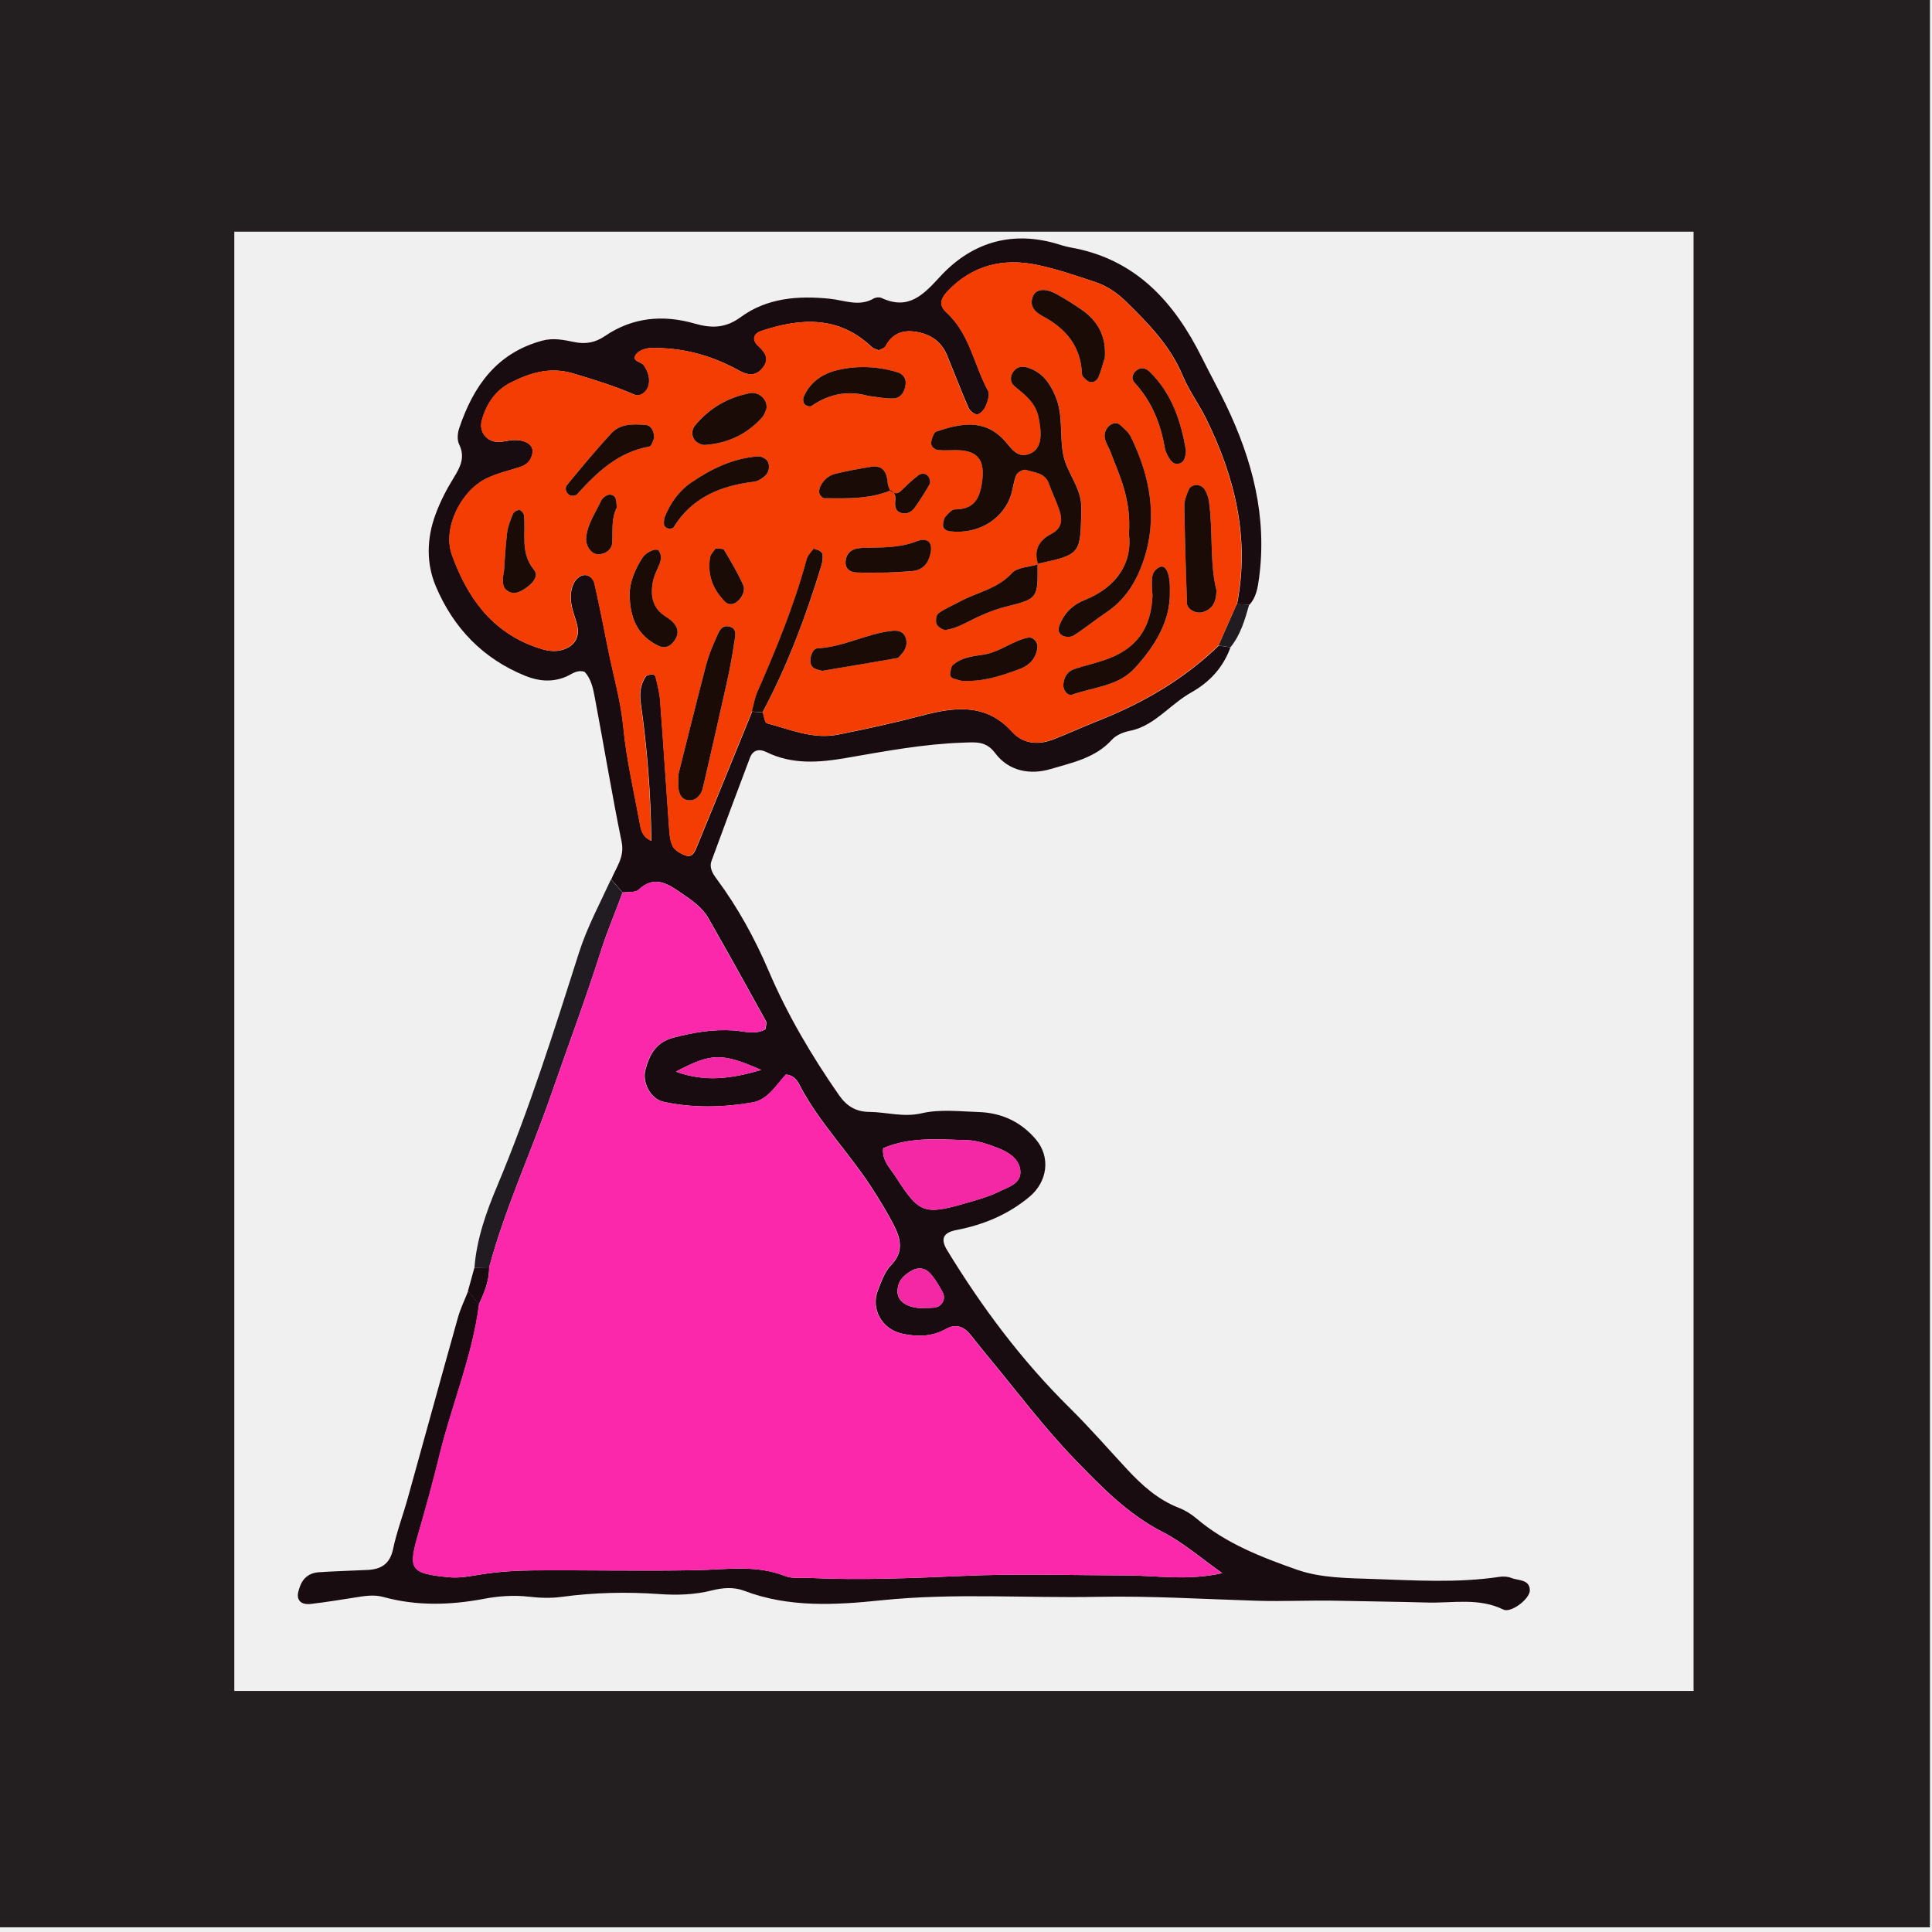
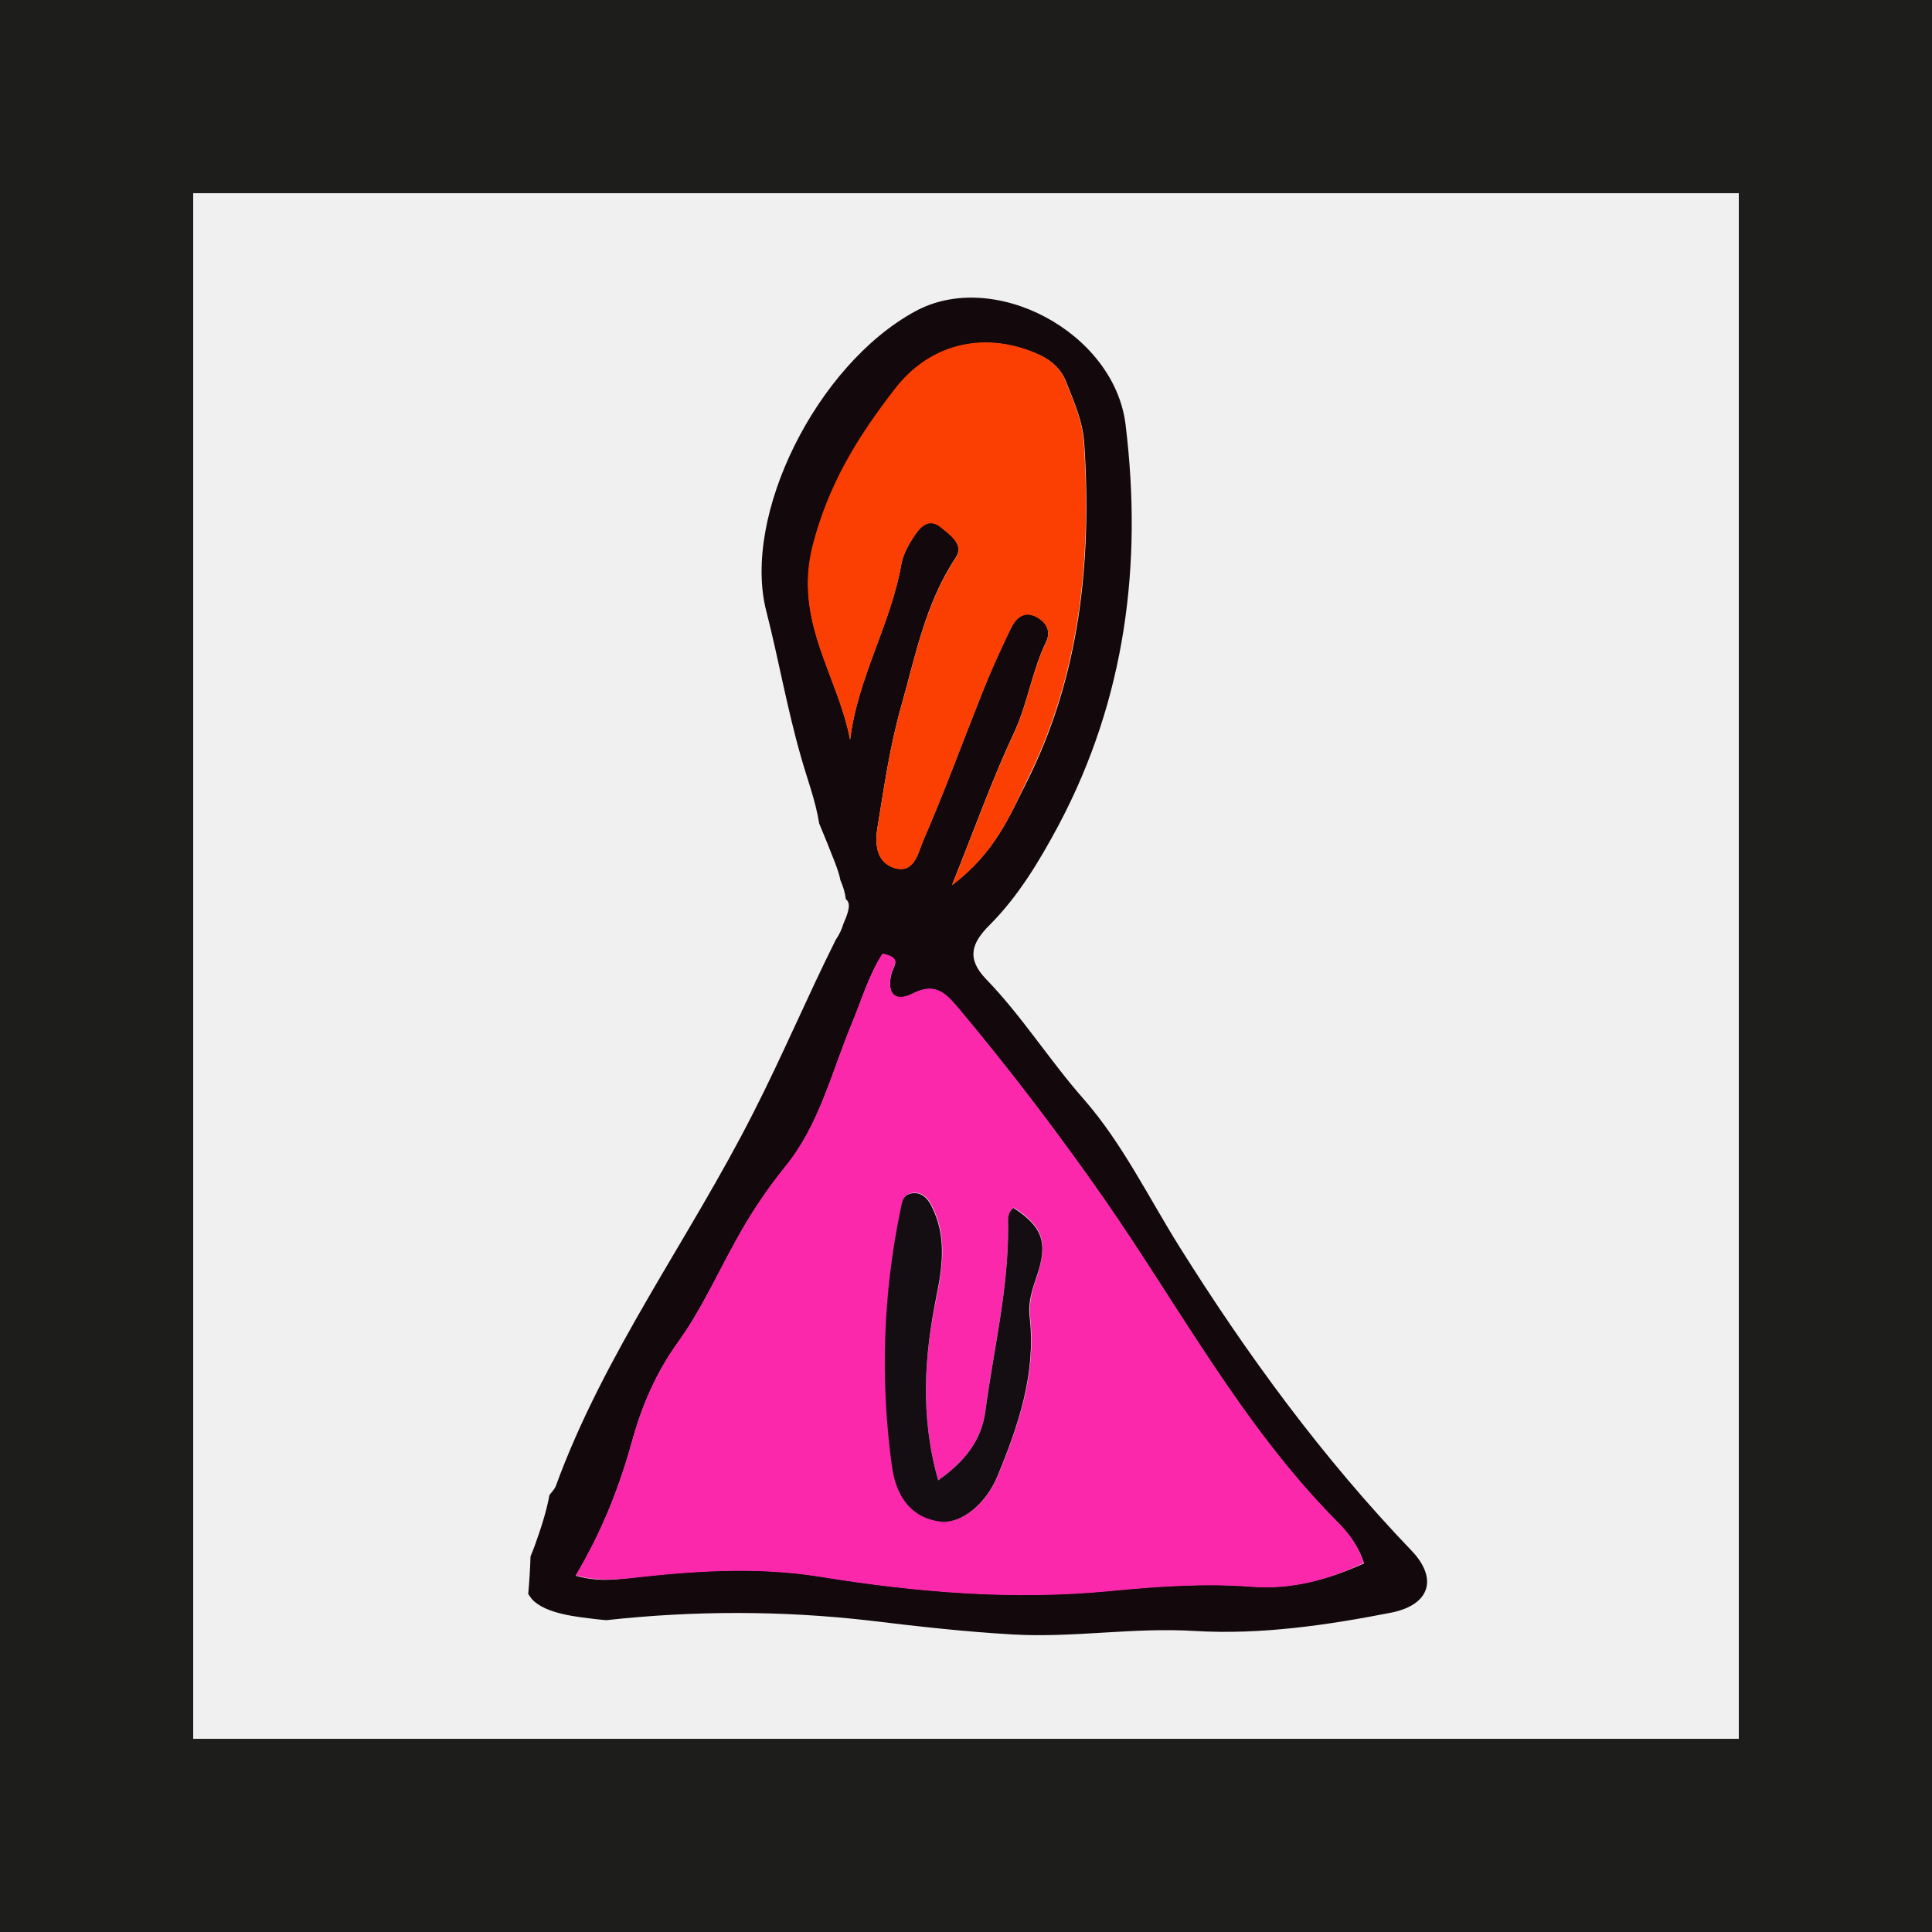
- <svg xmlns="http://www.w3.org/2000/svg" id="Layer_1" viewBox="0 0 572.16 572.16">
-   <defs>
-     <style>.cls-1{fill:#190c10;}.cls-1,.cls-2,.cls-3,.cls-4,.cls-5,.cls-6{stroke-width:0px;}.cls-2{fill:#f427a5;}.cls-7{fill:none;stroke:#231f20;stroke-miterlimit:10;stroke-width:70px;}.cls-3{fill:#f43d03;}.cls-4{fill:#201c22;}.cls-5{fill:#fb28ab;}.cls-6{fill:#1b0b06;}</style>
-   </defs>
-   <rect class="cls-7" x="34.39" y="33.61" width="502.16" height="502.16" />
-   <path class="cls-1" d="M364.42,191.67c-2.15,5.94-6.07,10.26-11.58,13.37-2.79,1.57-5.28,3.69-7.79,5.71-3.17,2.54-6.33,4.89-10.5,5.7-1.88.37-4.04,1.26-5.28,2.64-4.9,5.42-11.81,6.78-18.17,8.67-5.88,1.75-12.31.73-16.38-4.72-2.71-3.62-5.68-3.24-9.49-3.11-11.71.39-23.14,2.55-34.61,4.53-8.02,1.39-16.01,2.04-23.68-1.75-2.11-1.04-3.97-.62-4.85,1.71-3.84,10.14-7.62,20.29-11.35,30.47-.76,2.08.26,3.73,1.55,5.47,6.23,8.43,11.23,17.52,15.37,27.21,5.54,12.98,12.72,25.12,20.79,36.73,2.28,3.28,5,4.95,8.99,4.99,5.15.05,10.07,1.67,15.53.4,5.37-1.25,11.23-.54,16.87-.36,6.73.22,12.47,2.85,16.9,8.06,4.45,5.23,3.54,12.52-1.87,17.04-6.34,5.29-13.6,8.29-21.66,9.85-3.95.76-4.73,2.68-2.72,5.97,10.31,16.91,22.09,32.67,36.23,46.63,5.92,5.84,11.39,12.13,17.05,18.23,4.42,4.76,9.17,9.04,15.38,11.45,1.85.72,3.64,1.83,5.16,3.12,8.73,7.44,19.34,11.51,29.82,15.2,6.96,2.45,14.93,2.48,22.47,2.73,12.46.42,24.96,1.24,37.4-.62,1.15-.17,2.48-.13,3.53.3,2.06.85,5.4.36,5.53,3.58.11,2.62-5.59,6.91-7.84,5.8-7.33-3.59-15.02-1.86-22.55-2.08-8.84-.25-17.7-.33-26.54-.53-7.97-.18-15.99.25-24,0-15.68-.48-31.37-1.47-47.03-1.16-21.34.41-42.66-1.19-64.04,1.02-13.48,1.4-27.38,2.25-40.66-2.81-3.06-1.17-6.38-.92-9.55-.11-5.15,1.31-10.43,1.45-15.63,1.08-9.7-.69-19.32-.46-28.95.84-3.16.43-6.46.31-9.64-.06-4.48-.51-8.89-.2-13.24.62-10,1.89-19.95,2.19-29.84-.53-2.81-.77-5.54-.31-8.31.13-4.35.69-8.71,1.4-13.08,1.91-1.52.18-3.41.03-3.88-1.84-.26-1.03.2-2.34.6-3.44.91-2.51,2.87-3.91,5.47-4.09,4.82-.32,9.64-.45,14.47-.68,4.05-.19,6.66-1.77,7.59-6.2,1.07-5.1,2.95-10.02,4.35-15.06,4.97-17.83,9.85-35.68,14.86-53.49.76-2.7,2.01-5.25,3.04-7.87,1.08,1.33,2.15,2.66,3.23,3.99-1.96,15.26-7.98,29.46-11.62,44.28-1.92,7.81-4.02,15.58-6.27,23.3-3.2,10.97-2.56,12.05,8.85,13.2,3.24.33,6.36-.31,9.56-.82,5.14-.82,10.4-1.16,15.61-1.2,16.1-.11,32.2.25,48.29-.06,8.82-.17,17.6-1.68,26.22,1.73,2.14.84,4.78.44,7.2.56,15.31.74,30.57.04,45.87-.61,16.04-.69,32.12-.17,48.19-.12,8.99.03,18.05,1.62,28.2-.69-6.52-4.58-11.66-9.12-17.59-12.14-10.31-5.25-18.18-13.39-25.94-21.39-9.49-9.8-17.7-20.84-26.45-31.35-1.55-1.86-3.02-3.78-4.54-5.66-2-2.48-4.33-3.45-7.37-1.74-4.09,2.3-8.49,2.33-12.93,1.36-5.98-1.31-9.35-7.28-7.16-12.87,1.02-2.61,2.03-5.51,3.91-7.44,3.85-3.95,2.81-7.88.78-11.84-2.01-3.93-4.35-7.72-6.76-11.42-6.36-9.76-14.56-18.21-20.28-28.44-1.09-1.95-1.79-4.44-4.91-4.73-2.88,3.13-5.34,7.48-9.89,8.26-8.73,1.5-17.61,1.7-26.33-.18-3.87-.84-6.42-5.72-5.35-9.61,1.2-4.37,3.08-8.02,8.24-9.38,5.92-1.56,11.77-2.55,17.88-2.14,3.12.21,6.33,1.38,9.38-.34.09-.83.51-1.8.2-2.36-5.63-10.22-11.3-20.41-17.08-30.54-1.84-3.22-4.89-5.31-7.89-7.36-4.04-2.77-7.97-5.57-12.79-1.08-.97.91-3.1.58-4.69.82-1.14-1.29-2.28-2.58-3.42-3.87,1.46-3.57,4.01-6.57,3.09-11.11-2.9-14.19-5.25-28.48-7.94-42.71-.51-2.71-1.07-5.54-3-7.64-2.31-.78-3.87.74-5.67,1.48-3.95,1.62-7.9,1.3-11.78-.25-12.64-5.07-21.42-14.22-26.64-26.57-2.9-6.86-2.69-14.26-.09-21.3,1.38-3.75,3.24-7.39,5.35-10.79,1.99-3.22,3.52-6.11,1.63-9.99-.63-1.29-.46-3.29.03-4.74,4.17-12.41,11.06-22.27,24.58-25.93,3.31-.9,6.39-.23,9.51.41,3.33.68,6.17.2,9.09-1.79,8.18-5.58,17.23-6.37,26.57-3.68,4.92,1.41,9.09,1.41,13.6-1.9,7.79-5.72,16.98-6.41,26.38-5.46,4.3.43,8.64,2.46,12.99-.05.62-.36,1.7-.48,2.32-.19,7.9,3.68,12.24-.71,17.3-6.23,9.04-9.86,20.58-13.69,33.97-10,1.55.43,3.08,1,4.66,1.27,19.33,3.38,30.77,16.11,39.02,32.71,2.33,4.69,4.86,9.27,7.13,13.99,7.79,16.25,12.22,33.13,9.74,51.36-.39,2.87-.85,5.56-2.82,7.78-1.22-.07-2.45-.14-3.67-.21,3.8-19.45-.58-37.56-9.17-54.93-2.14-4.33-5.08-8.29-6.93-12.72-3.67-8.83-10.1-15.39-16.72-21.88-2.63-2.58-5.63-4.66-9.09-5.81-5.73-1.9-11.47-3.9-17.36-5.12-10.1-2.09-19.18.12-26.5,7.88-2.07,2.19-2.52,4.18-.3,6.2,6.95,6.3,8.17,15.57,12.38,23.27.59,1.08-.16,3.13-.74,4.54-.42,1.02-1.52,2.25-2.47,2.39-.78.12-2.22-1.02-2.62-1.93-2.25-5.15-4.23-10.41-6.39-15.6-1.69-4.05-4.81-6.22-9.17-6.92-4.09-.65-7.04.6-9.02,4.29-.32.59-1.32.8-2,1.19-.71-.33-1.57-.49-2.1-1-9.77-9.29-21.02-8.61-32.65-4.75-2.24.74-3.01,2.58-.89,4.52,1.92,1.76,3.33,3.58,1.46,6.18-1.8,2.48-4.06,2.77-7.22,1.03-8.21-4.54-16.99-6.94-26.39-6.63-1.43.05-3.41.81-4.12,1.9-1.36,2.09,1.55,2.05,2.33,3.18,1.2,1.74,1.82,3.49,1.5,5.62-.3,2.01-2.48,3.85-4.18,3.11-5.91-2.57-12.02-4.45-18.2-6.3-6.89-2.06-12.74-.2-18.54,2.71-4.52,2.27-7.21,6.33-8.54,11.19-.93,3.4,1.5,6.46,5.01,6.37,1.59-.04,3.18-.57,4.77-.56,3.36,0,5.5,1.53,5.25,3.63-.26,2.17-1.47,3.64-3.61,4.33-3.43,1.12-7.04,1.91-10.24,3.52-7.52,3.79-12.82,14.72-10.05,22.47,4.46,12.51,11.77,22.92,25.18,27.49,2.31.79,4.56,1.4,7.06.82,3.6-.84,5.63-3.45,4.94-6.98-.38-1.97-1.21-3.84-1.64-5.81-.52-2.4-.54-4.87.57-7.1.48-.96,1.53-2,2.53-2.27,1.79-.5,3.23.87,3.57,2.36,1.54,6.66,2.81,13.38,4.17,20.08,1.52,7.48,3.67,14.91,4.39,22.47.92,9.66,3.15,19.02,4.88,28.5.34,1.87.69,4,3.4,5.19-.15-13.81-1.21-27.25-3.1-40.61-.43-3.01-.16-5.58,1.43-8.02.31-.48,1.31-.59,2.02-.68.28-.04.85.4.92.7.51,2.32,1.17,4.64,1.35,7,.94,12.44,1.72,24.9,2.63,37.35.14,1.99.24,4.14,1.09,5.86.62,1.24,2.33,2.19,3.76,2.72,2.03.75,2.78-1.09,3.36-2.51,5.5-13.34,10.94-26.71,16.39-40.07l3.18.22c.39,1.12.57,3.07,1.22,3.23,6.92,1.81,13.61,4.84,21.15,3.33,8.29-1.66,16.53-3.44,24.72-5.61,9.35-2.47,18.9-3.87,26.65,4.73,3.28,3.64,7.77,4.09,12.3,2.31,4.49-1.76,8.88-3.76,13.36-5.54,13.23-5.24,25.32-12.27,35.61-22.22,1.19.17,2.38.33,3.58.5ZM261.56,340.04c-.46,3.59,2.08,5.94,3.76,8.56,6.84,10.68,8.4,11.26,20.45,7.79,3.46-1,7.01-1.96,10.21-3.55,2.67-1.33,6.67-2.33,6.17-6.34-.42-3.4-3.53-5.32-6.54-6.49-2.95-1.15-6.13-2.27-9.23-2.35-8.33-.22-16.79-1.07-24.83,2.38ZM225.44,316.86c-11.74-5.14-14.75-5.06-25.28.51,8.65,3.16,16.43,2.09,25.28-.51ZM275.07,387.35c.97-.15,3.13.31,4.2-1.93.82-1.71-.32-3.05-1.05-4.38-.76-1.38-1.67-2.7-2.71-3.88-1.48-1.68-3.53-1.94-5.38-.94-2.5,1.35-4.47,3.29-4.32,6.51.11,2.43,2.37,4.2,5.97,4.6.78.09,1.58.01,3.28.01Z" />
-   <path class="cls-4" d="M180.94,260.42c1.14,1.29,2.28,2.58,3.42,3.87-2,5.66-4.44,11.13-6.26,16.9-4.6,14.51-9.96,28.78-14.95,43.16-5.92,17.06-13.58,33.49-18.29,50.98-1.45.02-2.9.05-4.35.07.65-8.49,3.5-16.48,6.73-24.16,9.47-22.55,16.81-45.82,24.21-69.06,2.44-7.65,6.2-14.58,9.5-21.77Z" />
-   <path class="cls-4" d="M364.42,191.67c-1.19-.17-2.38-.33-3.58-.5,1.81-4.1,3.62-8.2,5.43-12.31,1.22.07,2.45.14,3.67.21-1.27,4.45-2.52,8.91-5.53,12.6Z" />
-   <path class="cls-1" d="M140.5,375.41c1.45-.02,2.9-.05,4.35-.07.08,3.96-1.43,7.48-3.03,10.97-1.08-1.33-2.15-2.66-3.23-3.99.64-2.31,1.27-4.61,1.91-6.92Z" />
-   <path class="cls-5" d="M141.82,386.32c1.59-3.5,3.1-7.02,3.03-10.97,4.71-17.49,12.37-33.93,18.29-50.98,4.99-14.39,10.36-28.65,14.95-43.16,1.83-5.76,4.26-11.24,6.26-16.9,1.59-.24,3.72.08,4.69-.82,4.82-4.49,8.75-1.69,12.79,1.08,3,2.06,6.05,4.14,7.89,7.36,5.78,10.13,11.45,20.33,17.08,30.54.31.57-.11,1.54-.2,2.36-3.05,1.72-6.26.55-9.38.34-6.11-.4-11.96.58-17.88,2.14-5.17,1.36-7.05,5.01-8.24,9.38-1.07,3.89,1.48,8.77,5.35,9.61,8.72,1.89,17.61,1.68,26.33.18,4.54-.78,7-5.13,9.89-8.26,3.12.29,3.82,2.78,4.91,4.73,5.72,10.23,13.92,18.68,20.28,28.44,2.41,3.71,4.75,7.49,6.76,11.42,2.03,3.96,3.07,7.89-.78,11.84-1.88,1.92-2.89,4.83-3.91,7.44-2.18,5.59,1.19,11.56,7.16,12.87,4.43.97,8.83.94,12.93-1.36,3.04-1.71,5.37-.74,7.37,1.74,1.52,1.88,2.99,3.8,4.54,5.66,8.75,10.51,16.96,21.55,26.45,31.35,7.75,8,15.63,16.13,25.94,21.39,5.93,3.02,11.07,7.57,17.59,12.14-10.16,2.32-19.21.72-28.2.69-16.07-.05-32.15-.57-48.19.12-15.3.65-30.57,1.35-45.87.61-2.41-.12-5.06.28-7.2-.56-8.62-3.41-17.4-1.9-26.22-1.73-16.09.31-32.19-.06-48.29.06-5.21.04-10.47.38-15.61,1.2-3.2.51-6.32,1.15-9.56.82-11.41-1.15-12.05-2.23-8.85-13.2,2.25-7.72,4.35-15.49,6.27-23.3,3.65-14.82,9.66-29.02,11.62-44.28Z" />
-   <path class="cls-3" d="M366.27,178.87c-1.81,4.1-3.62,8.21-5.43,12.31-10.29,9.94-22.38,16.98-35.61,22.22-4.48,1.77-8.87,3.78-13.36,5.54-4.53,1.78-9.02,1.33-12.3-2.31-7.75-8.6-17.3-7.2-26.65-4.73-8.19,2.17-16.43,3.94-24.72,5.61-7.54,1.51-14.23-1.52-21.15-3.33-.64-.17-.82-2.11-1.22-3.23,7.39-13.8,12.84-28.38,17.4-43.32.34-1.1.51-2.34.37-3.46-.07-.54-1.04-1.3-1.65-1.35-1.59-.15-.1-1.35-1.12-.1-.75.91-1.64,1.87-1.93,2.96-3.67,13.57-9,26.51-14.63,39.35-.79,1.79-1.08,3.8-1.6,5.71-5.46,13.36-10.9,26.73-16.39,40.07-.59,1.42-1.34,3.26-3.36,2.51-1.43-.53-3.14-1.48-3.76-2.72-.85-1.71-.95-3.87-1.09-5.86-.9-12.45-1.69-24.9-2.63-37.35-.18-2.36-.83-4.68-1.35-7-.07-.3-.64-.73-.92-.7-.71.09-1.71.2-2.02.68-1.59,2.44-1.85,5.01-1.43,8.02,1.89,13.36,2.95,26.8,3.1,40.61-2.71-1.2-3.06-3.32-3.4-5.19-1.73-9.48-3.96-18.84-4.88-28.5-.72-7.56-2.87-14.99-4.39-22.47-1.36-6.7-2.64-13.42-4.17-20.08-.34-1.49-1.78-2.86-3.57-2.36-1,.28-2.05,1.31-2.53,2.27-1.11,2.22-1.09,4.7-.57,7.1.43,1.96,1.26,3.84,1.64,5.81.68,3.53-1.35,6.14-4.94,6.98-2.5.58-4.75-.03-7.06-.82-13.41-4.57-20.71-14.98-25.18-27.49-2.76-7.75,2.54-18.68,10.05-22.47,3.19-1.61,6.8-2.4,10.24-3.52,2.13-.7,3.35-2.17,3.61-4.33.25-2.09-1.89-3.62-5.25-3.63-1.59,0-3.18.52-4.77.56-3.5.09-5.94-2.97-5.01-6.37,1.33-4.85,4.02-8.91,8.54-11.19,5.79-2.91,11.65-4.78,18.54-2.71,6.18,1.85,12.29,3.72,18.2,6.3,1.69.74,3.88-1.1,4.18-3.11.32-2.13-.3-3.89-1.5-5.62-.78-1.12-3.69-1.09-2.33-3.18.71-1.09,2.69-1.85,4.12-1.9,9.4-.31,18.18,2.09,26.39,6.63,3.16,1.74,5.42,1.46,7.22-1.03,1.87-2.59.45-4.42-1.46-6.18-2.12-1.94-1.35-3.78.89-4.52,11.63-3.86,22.88-4.54,32.65,4.75.53.51,1.39.67,2.1,1,.69-.39,1.69-.61,2-1.19,1.98-3.69,4.93-4.93,9.02-4.29,4.36.69,7.48,2.86,9.17,6.92,2.17,5.19,4.14,10.45,6.39,15.6.4.91,1.84,2.05,2.62,1.93.95-.15,2.05-1.38,2.47-2.39.59-1.41,1.33-3.46.74-4.54-4.21-7.7-5.44-16.97-12.38-23.27-2.22-2.01-1.77-4,.3-6.2,7.32-7.75,16.41-9.96,26.5-7.88,5.89,1.22,11.63,3.22,17.36,5.12,3.46,1.15,6.46,3.23,9.09,5.81,6.62,6.49,13.05,13.05,16.72,21.88,1.85,4.43,4.79,8.4,6.93,12.72,8.59,17.37,12.97,35.47,9.17,54.93ZM263.77,145.24c1.07.64,1.53,1.47,1.39,2.81-.17,1.53-.27,3.26,1.72,3.86,1.73.52,3.12-.34,4.06-1.64,1.6-2.23,3.05-4.56,4.4-6.95.28-.49.01-1.52-.35-2.09-.77-1.22-2.16-1.13-3.06-.44-1.87,1.42-3.53,3.11-5.26,4.71-1.08,1.01-2.04.54-3.02-.14-.26-.74-.7-1.47-.76-2.23-.24-3.17-1.3-5.47-5.04-4.86-3.5.57-7,1.2-10.44,2.04-1.96.48-3.52,1.81-4.44,3.65-.32.65-.5,1.56-.31,2.22.16.57.94,1.37,1.46,1.38,6.64.06,13.31.3,19.64-2.32ZM307.27,166.97c12.37-2.65,12.65-2.96,12.95-14.06.02-.8,0-1.6.02-2.4.16-5.93-4.24-10.4-5.31-15.66-1.17-5.75.05-11.94-2.42-17.7-1.67-3.89-3.95-6.96-8.11-8.27-1.65-.52-3.2-.29-4.27,1.17-1.08,1.48-.97,3.26.33,4.32,3.12,2.56,6.25,4.86,7.14,9.25,1.18,5.76.69,9.36-2.54,10.72-3.91,1.64-5.64-1.83-7.7-4.02-6.02-6.41-13.01-4.87-20.03-2.52-.76.25-1.26,1.86-1.51,2.93-.34,1.44.95,2.41,1.97,2.53,2.37.29,4.82-.11,7.19.15,5.22.58,6.65,3.62,5.89,9.25-.69,5.1-2.45,8.18-8.04,8.2-.94,0-1.99,1.23-2.76,2.09-.48.53-.64,1.42-.75,2.18-.22,1.6,1.08,2.12,2.19,2.24,7.75.83,14.76-3.03,17.56-9.78.91-2.18,1.02-4.69,1.91-6.88.33-.82,2.1-1.81,2.83-1.56,2.52.85,5.7.78,6.85,4.11.91,2.64,2.2,5.15,3.08,7.8.94,2.86.87,5.38-2.42,7.08-3.57,1.84-5.3,4.83-3.86,8.99-2.64.81-6.17.82-7.76,2.58-4.32,4.78-10.42,5.68-15.6,8.52-2.07,1.14-4.31,2.03-6.19,3.42-.65.48-.9,2.34-.51,3.18.4.86,1.91,1.83,2.78,1.7,1.91-.28,3.83-1.04,5.57-1.93,3.92-2,7.85-3.88,12.17-4.95,9.5-2.36,9.49-2.42,9.37-12.69ZM334.33,158.24c1.01,7.93-3.13,15.46-13.09,19.44-3.15,1.26-5.52,3.28-6.97,6.31-.69,1.43-1.47,3.18.33,4.23.86.5,2.53.52,3.34,0,3.38-2.18,6.51-4.75,9.85-6.99,5.65-3.79,8.89-9.26,10.94-15.5,4.17-12.63,1.81-24.67-3.8-36.29-.67-1.38-1.99-2.49-3.16-3.56-1.01-.92-2.27-.6-3.23.16-.58.46-1.06,1.23-1.27,1.95-.61,2.15.82,3.82,1.52,5.67,2.69,7.11,6.27,14.01,5.53,24.58ZM200.9,229.38c0,3.29-.06,3.7.01,4.09.32,1.6.74,3.14,2.7,3.47,1.81.3,3.06-.59,3.92-2.03.4-.67.6-1.49.78-2.27,2.33-10.14,4.67-20.28,6.92-30.44.86-3.9,1.61-7.83,2.18-11.78.25-1.77,1.16-4.34-1.54-4.9-2.51-.52-3.16,2.08-3.94,3.78-1.17,2.54-2.19,5.18-2.89,7.88-3.02,11.62-5.9,23.28-8.14,32.19ZM360.25,174.81c-2.04-7.95-.95-17.31-2.24-26.48-.16-1.16-.64-2.34-1.23-3.35-.35-.6-1.18-1.15-1.86-1.26-1.2-.19-2.46.2-2.94,1.44-.57,1.47-1.26,3.05-1.24,4.58.15,9.66.45,19.32.78,28.98.06,1.79,2.77,3.16,4.67,2.57,2.6-.81,4.01-2.53,4.06-6.47ZM346.45,175.21c.17-5.37-1.21-8.19-3.1-7.22-2.7,1.39-2.17,3.92-2.19,6.24,0,.8.17,1.6.14,2.4-.46,9.62-4.86,15.61-13.93,18.76-3.01,1.05-6.14,1.76-9.18,2.75-2.12.69-3.06,2.35-3.28,4.53-.18,1.7,1.25,3.55,2.68,3.04,6.31-2.26,13.56-2.47,18.47-7.82,6.08-6.64,10.59-14.08,10.39-22.67ZM327.19,105.91c.47-6.33-2.09-10.98-7.13-14.39-2.31-1.57-4.68-3.06-7.12-4.41-3.48-1.92-6.27-1.56-7.12.79-1.06,2.96.95,4.65,3,5.74,6.87,3.66,11.22,8.88,11.59,16.93.02.37.16.83.42,1.09.53.54,1.09,1.18,1.77,1.39,1.34.42,2.33-.47,2.78-1.55.76-1.8,1.22-3.73,1.81-5.6ZM186.47,176c.05,6.99,2.31,12.24,8.45,15.24,1.6.78,3.09.48,4.29-.87,1.47-1.65,2-3.51.65-5.41-.67-.94-1.69-1.7-2.69-2.32-4.04-2.52-4.63-6.3-3.8-10.5.31-1.55,1.04-3.02,1.68-4.49.66-1.52,1.11-3,.04-4.51-.71-.99-3.73.3-4.87,2.1-2.19,3.44-3.72,7.09-3.76,10.77ZM226.98,121.05c.41-2.75-2.31-5.12-4.9-4.62-6.48,1.25-11.96,4.41-16.2,9.51-1.09,1.31-1.21,3.12-.1,4.45.65.78,2.02,1.46,3.01,1.38,6.68-.49,12.41-3.16,16.91-8.17.75-.84,1.05-2.09,1.27-2.55ZM257.23,117.27c2.58.29,4.97.84,7.33.73,2.26-.11,3.33-1.92,3.62-4.09.26-1.91-.87-3.18-2.41-3.65-5.86-1.79-11.96-2.02-17.81-.63-4.27,1.02-8.15,3.51-9.99,8-.24.59-.1,1.65.3,2.12.39.45,1.62.79,2.01.51,5.27-3.68,10.96-4.67,16.94-2.98ZM243.55,198.66c7.24-1.22,14.71-2.48,22.17-3.77.34-.06.63-.48.91-.77,1.5-1.53,2.32-3.33,1.53-5.42-.66-1.74-2.27-2.06-3.95-1.88-7.56.8-14.37,4.8-22.08,5.18-1.35.07-2.22,2.12-2.13,3.88.11,2.12,1.74,2.36,3.55,2.78ZM198.36,156.57c.37-.1.94-.07,1.08-.3,5.45-9,14.01-12.45,23.92-13.62,1.09-.13,2.22-.87,3.09-1.61,1.32-1.13,1.61-2.89.96-4.32-.37-.81-1.9-1.61-2.85-1.55-7.35.48-13.78,3.62-19.74,7.66-3.69,2.5-6.26,6.09-7.93,10.25-.28.7-.28,1.54-.24,2.31.01.32.39.7.7.91.27.19.67.19,1.02.27ZM193.74,129.7c-.08-2.28-.96-3.75-2.68-3.87-3.56-.25-7.37-.39-10.02,2.49-4.55,4.96-8.88,10.13-13.14,15.34-.71.87-.31,2.4.87,3.01.55.28,1.77.13,2.15-.3,5.91-6.58,12.19-12.5,21.41-14.14.7-.12,1.1-1.93,1.41-2.53ZM351.22,133.46c-1.39-8.03-3.9-16.75-10.87-23.46-1.24-1.19-2.9-1.31-4.22.09-.9.96-1.02,2.27-.14,3.23,5.02,5.47,7.71,11.99,8.93,19.22.19,1.15.76,2.29,1.4,3.28.64.97,1.53,1.89,2.94,1.45,1.27-.4,1.77-1.38,1.95-3.81ZM262.91,169.56c.95-.05,4.14-.18,7.32-.44,2.14-.18,3.84-1.36,4.66-3.27.59-1.38,1.08-3.2.66-4.51-.55-1.72-2.44-1.7-4.02-1.06-4.17,1.68-8.56,1.82-12.96,1.93-1.59.04-3.21-.05-4.77.24-2.21.41-3.41,2.03-3.43,4.2-.01,1.86,1.38,2.8,3.11,2.89,2.38.12,4.78.03,9.4.03ZM284.65,201.6c6.34.42,12.06-1.51,17.65-3.62,2.63-1,4.59-3.11,4.94-6.28.17-1.58-1.31-3.2-2.82-2.87-4.7,1.03-8.48,4.39-13.39,5.07-3.08.43-6.4.83-8.89,3.1-.49.44-.53,1.42-.7,2.16-.22.96.2,1.58,1.15,1.85.75.21,1.51.43,2.07.58ZM149.26,169.16c-.75,3.76-.19,5.18,1.41,6.04,1.63.87,3.14.16,4.51-.68,2.16-1.32,4.63-3.78,3-5.74-4.23-5.07-2.37-10.77-3-16.21-.07-.59-.91-1.54-1.39-1.54-.65,0-1.64.62-1.89,1.22-.75,1.82-1.5,3.73-1.73,5.67-.52,4.4-.72,8.83-.9,11.24ZM182.66,150.3c-.17-1.67.11-3.63-1.99-3.81-.84-.08-2.22.89-2.61,1.73-1.66,3.54-4,6.81-4.45,10.86-.28,2.53,1.51,5.16,3.7,5.07,2.24-.1,3.92-1.52,4.01-3.58.15-3.53-.3-7.09,1.34-10.27ZM211.97,162.4c-.53.83-1.51,1.71-1.68,2.72-.84,5.09.86,9.5,4.43,13.07,1.22,1.22,2.9.84,4.17-.55,1.17-1.29,1.81-3.05,1.2-4.41-1.63-3.6-3.66-7.02-5.67-10.42-.24-.4-1.38-.25-2.44-.41Z" />
-   <path class="cls-2" d="M261.56,340.04c8.04-3.45,16.5-2.6,24.83-2.38,3.1.08,6.28,1.2,9.23,2.35,3.01,1.17,6.12,3.09,6.54,6.49.5,4-3.5,5.01-6.17,6.34-3.2,1.59-6.75,2.55-10.21,3.55-12.05,3.47-13.61,2.9-20.45-7.79-1.68-2.62-4.22-4.97-3.76-8.56Z" />
-   <path class="cls-6" d="M222.65,210.72c.52-1.91.82-3.92,1.6-5.71,5.63-12.84,10.96-25.78,14.63-39.35.29-1.08,1.18-2.05,1.93-2.96,1.02-1.24-.47-.05,1.12.1.62.06,1.58.82,1.65,1.35.15,1.12-.03,2.36-.37,3.46-4.56,14.94-10.01,29.52-17.4,43.32-1.06-.07-2.12-.14-3.18-.22Z" />
-   <path class="cls-2" d="M225.44,316.86c-8.84,2.6-16.63,3.67-25.28.51,10.53-5.58,13.53-5.65,25.28-.51Z" />
-   <path class="cls-2" d="M275.07,387.35c-1.71,0-2.5.07-3.28-.01-3.6-.4-5.86-2.17-5.97-4.6-.15-3.23,1.82-5.17,4.32-6.51,1.85-1,3.9-.74,5.38.94,1.04,1.18,1.95,2.5,2.71,3.88.73,1.33,1.86,2.67,1.05,4.38-1.07,2.24-3.24,1.78-4.2,1.93Z" />
-   <path class="cls-6" d="M307.44,167.13c-1.44-4.17.29-7.15,3.86-8.99,3.29-1.7,3.37-4.22,2.42-7.08-.88-2.65-2.16-5.16-3.08-7.8-1.15-3.33-4.32-3.26-6.85-4.11-.73-.24-2.49.75-2.83,1.56-.9,2.19-1.01,4.7-1.91,6.88-2.8,6.76-9.82,10.61-17.56,9.78-1.11-.12-2.41-.63-2.19-2.24.11-.76.27-1.65.75-2.18.78-.86,1.83-2.09,2.76-2.09,5.6-.02,7.35-3.1,8.04-8.2.76-5.62-.67-8.67-5.89-9.25-2.37-.26-4.83.14-7.19-.15-1.02-.12-2.3-1.1-1.97-2.53.25-1.07.75-2.67,1.51-2.93,7.03-2.35,14.02-3.89,20.03,2.52,2.06,2.19,3.8,5.66,7.7,4.02,3.24-1.36,3.72-4.96,2.54-10.72-.9-4.39-4.03-6.69-7.14-9.25-1.3-1.06-1.4-2.85-.33-4.32,1.07-1.47,2.63-1.69,4.27-1.17,4.16,1.31,6.44,4.38,8.11,8.27,2.47,5.75,1.25,11.95,2.42,17.7,1.07,5.26,5.47,9.73,5.31,15.66-.02.8,0,1.6-.02,2.4-.3,11.1-.59,11.41-12.95,14.06l.17.16Z" />
-   <path class="cls-6" d="M334.33,158.24c.74-10.58-2.84-17.47-5.53-24.58-.7-1.85-2.14-3.51-1.52-5.67.21-.72.69-1.49,1.27-1.95.96-.76,2.22-1.08,3.23-.16,1.17,1.07,2.49,2.18,3.16,3.56,5.62,11.62,7.97,23.65,3.8,36.29-2.06,6.23-5.3,11.71-10.94,15.5-3.34,2.24-6.47,4.81-9.85,6.99-.81.52-2.49.5-3.34,0-1.8-1.05-1.02-2.8-.33-4.23,1.46-3.03,3.82-5.05,6.97-6.31,9.96-3.98,14.1-11.51,13.09-19.44Z" />
-   <path class="cls-6" d="M200.9,229.38c2.24-8.91,5.12-20.56,8.14-32.19.7-2.7,1.72-5.35,2.89-7.88.78-1.7,1.44-4.3,3.94-3.78,2.7.56,1.79,3.13,1.54,4.9-.57,3.95-1.32,7.88-2.18,11.78-2.25,10.16-4.59,20.29-6.92,30.44-.18.78-.38,1.6-.78,2.27-.87,1.44-2.12,2.33-3.92,2.03-1.96-.33-2.38-1.87-2.7-3.47-.08-.38-.01-.8-.01-4.09Z" />
-   <path class="cls-6" d="M360.25,174.81c-.05,3.94-1.46,5.66-4.06,6.47-1.9.59-4.6-.78-4.67-2.57-.34-9.66-.64-19.32-.78-28.98-.02-1.52.66-3.1,1.24-4.58.48-1.25,1.74-1.63,2.94-1.44.69.11,1.51.67,1.86,1.26.59,1.02,1.06,2.19,1.23,3.35,1.29,9.17.2,18.53,2.24,26.48Z" />
-   <path class="cls-6" d="M346.45,175.21c.2,8.59-4.31,16.03-10.39,22.67-4.91,5.36-12.16,5.57-18.47,7.82-1.43.51-2.86-1.34-2.68-3.04.23-2.18,1.17-3.84,3.28-4.53,3.03-.99,6.16-1.7,9.18-2.75,9.07-3.15,13.47-9.14,13.93-18.76.04-.8-.14-1.6-.14-2.4.02-2.32-.51-4.85,2.19-6.24,1.88-.97,3.27,1.85,3.1,7.22Z" />
-   <path class="cls-6" d="M327.19,105.91c-.59,1.87-1.06,3.8-1.81,5.6-.45,1.07-1.44,1.97-2.78,1.55-.67-.21-1.24-.86-1.77-1.39-.25-.26-.4-.71-.42-1.09-.37-8.05-4.72-13.27-11.59-16.93-2.05-1.09-4.07-2.78-3-5.74.85-2.35,3.64-2.72,7.12-.79,2.44,1.35,4.81,2.84,7.12,4.41,5.04,3.41,7.6,8.06,7.13,14.39Z" />
-   <path class="cls-6" d="M307.27,166.97c.12,10.27.13,10.33-9.37,12.69-4.31,1.07-8.25,2.95-12.17,4.95-1.75.89-3.66,1.65-5.57,1.93-.87.13-2.38-.84-2.78-1.7-.39-.84-.14-2.69.51-3.18,1.88-1.39,4.12-2.29,6.19-3.42,5.17-2.84,11.27-3.75,15.6-8.52,1.59-1.76,5.12-1.77,7.76-2.58,0,0-.17-.16-.17-.16Z" />
-   <path class="cls-6" d="M186.47,176c.04-3.67,1.57-7.33,3.76-10.77,1.14-1.79,4.16-3.09,4.87-2.1,1.07,1.5.62,2.99-.04,4.51-.64,1.47-1.37,2.94-1.68,4.49-.83,4.21-.24,7.98,3.8,10.5,1,.62,2.02,1.38,2.69,2.32,1.35,1.9.82,3.77-.65,5.41-1.2,1.35-2.7,1.65-4.29.87-6.15-2.99-8.4-8.25-8.45-15.24Z" />
-   <path class="cls-6" d="M226.98,121.05c-.22.47-.52,1.71-1.27,2.55-4.5,5.02-10.23,7.68-16.91,8.17-.99.07-2.36-.6-3.01-1.38-1.1-1.33-.98-3.14.1-4.45,4.24-5.1,9.71-8.26,16.2-9.51,2.59-.5,5.31,1.86,4.9,4.62Z" />
-   <path class="cls-6" d="M257.23,117.27c-5.98-1.7-11.66-.7-16.94,2.98-.4.28-1.62-.06-2.01-.51-.4-.46-.55-1.52-.3-2.12,1.84-4.48,5.72-6.98,9.99-8,5.85-1.4,11.95-1.16,17.81.63,1.54.47,2.67,1.75,2.41,3.65-.29,2.17-1.36,3.99-3.62,4.09-2.36.11-4.75-.44-7.33-.73Z" />
-   <path class="cls-6" d="M243.55,198.66c-1.81-.42-3.44-.66-3.55-2.78-.09-1.76.79-3.82,2.13-3.88,7.71-.38,14.52-4.38,22.08-5.18,1.68-.18,3.29.14,3.95,1.88.79,2.09-.03,3.89-1.53,5.42-.28.29-.57.71-.91.77-7.46,1.3-14.93,2.55-22.17,3.77Z" />
-   <path class="cls-6" d="M198.36,156.57c-.34-.08-.75-.08-1.02-.27-.31-.22-.69-.59-.7-.91-.03-.77-.04-1.61.24-2.31,1.67-4.16,4.23-7.75,7.93-10.25,5.97-4.05,12.39-7.18,19.74-7.66.95-.06,2.48.74,2.85,1.55.65,1.43.36,3.2-.96,4.32-.87.74-2,1.48-3.09,1.61-9.91,1.18-18.47,4.63-23.92,13.62-.14.23-.71.21-1.08.3Z" />
-   <path class="cls-6" d="M193.74,129.7c-.31.6-.71,2.4-1.41,2.53-9.22,1.64-15.5,7.56-21.41,14.14-.39.43-1.6.58-2.15.3-1.18-.6-1.59-2.14-.87-3.01,4.27-5.21,8.59-10.39,13.14-15.34,2.65-2.88,6.46-2.74,10.02-2.49,1.72.12,2.6,1.6,2.68,3.87Z" />
-   <path class="cls-6" d="M351.22,133.46c-.18,2.43-.68,3.41-1.95,3.81-1.42.44-2.31-.48-2.94-1.45-.64-.98-1.21-2.13-1.4-3.28-1.23-7.24-3.91-13.75-8.93-19.22-.88-.96-.76-2.27.14-3.23,1.31-1.4,2.98-1.28,4.22-.09,6.97,6.71,9.48,15.42,10.87,23.46Z" />
-   <path class="cls-6" d="M262.91,169.56c-4.63,0-7.02.09-9.4-.03-1.74-.09-3.13-1.03-3.11-2.89.02-2.17,1.22-3.79,3.43-4.2,1.55-.29,3.17-.2,4.77-.24,4.4-.11,8.78-.25,12.96-1.93,1.58-.64,3.47-.65,4.02,1.06.42,1.32-.07,3.14-.66,4.51-.82,1.91-2.53,3.09-4.66,3.27-3.18.26-6.38.39-7.32.44Z" />
-   <path class="cls-6" d="M284.65,201.6c-.56-.16-1.32-.37-2.07-.58-.95-.27-1.37-.89-1.15-1.85.17-.75.21-1.72.7-2.16,2.49-2.27,5.82-2.67,8.89-3.1,4.91-.69,8.69-4.05,13.39-5.07,1.51-.33,3,1.29,2.82,2.87-.35,3.17-2.31,5.28-4.94,6.28-5.59,2.12-11.31,4.05-17.65,3.62Z" />
-   <path class="cls-6" d="M263.76,145.24c-6.33,2.61-13,2.37-19.63,2.31-.51,0-1.29-.8-1.46-1.38-.19-.66-.02-1.57.31-2.22.92-1.85,2.48-3.18,4.44-3.65,3.44-.84,6.94-1.47,10.44-2.04,3.74-.61,4.8,1.69,5.04,4.86.06.76.5,1.49.76,2.23l.11-.11Z" />
-   <path class="cls-6" d="M149.26,169.16c.18-2.41.39-6.84.9-11.24.23-1.94.98-3.84,1.73-5.67.25-.6,1.24-1.22,1.89-1.22.48,0,1.32.94,1.39,1.54.64,5.44-1.22,11.14,3,16.21,1.64,1.96-.84,4.42-3,5.74-1.37.84-2.88,1.55-4.51.68-1.6-.86-2.15-2.27-1.41-6.04Z" />
-   <path class="cls-6" d="M182.66,150.3c-1.64,3.18-1.18,6.74-1.34,10.27-.09,2.06-1.76,3.48-4.01,3.58-2.2.1-3.99-2.53-3.7-5.07.45-4.05,2.79-7.32,4.45-10.86.39-.84,1.77-1.81,2.61-1.73,2.1.19,1.82,2.14,1.99,3.81Z" />
-   <path class="cls-6" d="M211.97,162.4c1.05.16,2.2.01,2.44.41,2.02,3.4,4.05,6.82,5.67,10.42.62,1.36-.02,3.12-1.2,4.41-1.26,1.39-2.95,1.77-4.17.55-3.56-3.57-5.27-7.98-4.43-13.07.17-1.01,1.14-1.89,1.68-2.72Z" />
-   <path class="cls-6" d="M263.66,145.35c.97.69,1.94,1.15,3.02.14,1.72-1.61,3.39-3.3,5.26-4.71.9-.68,2.29-.77,3.06.44.36.57.62,1.6.35,2.09-1.35,2.39-2.8,4.72-4.4,6.95-.93,1.3-2.33,2.16-4.06,1.64-1.98-.59-1.88-2.32-1.72-3.86.15-1.34-.32-2.17-1.39-2.81,0,0-.11.11-.11.11Z" />
+ <svg xmlns="http://www.w3.org/2000/svg" version="1.1" id="Vrstva_1" x="0px" y="0px" viewBox="0 0 500 500" style="enable-background:new 0 0 500 500;" xml:space="preserve">
+   <style type="text/css">
+ 	.st0{fill:#1D1D1B;}
+ 	.st1{fill:none;}
+ 	.st2{fill:#FFFFFF;}
+ 	.st3{fill:#231F20;}
+ 	.st4{fill:#FE3600;}
+ 	.st5{fill:#FFAFFF;}
+ 	.st6{fill:#2B715F;}
+ 	.st7{fill:#13090C;}
+ 	.st8{fill:#FB28AB;}
+ 	.st9{fill:#FB3E02;}
+ 	.st10{fill:#140E12;}
+ </style>
+   <g>
+     <path class="st0" d="M450,50v400H50V50H450 M500,0H0v500h500V0L500,0z" />
+   </g>
+   <g>
+     <path class="st7" d="M365.3,401.3c-23-24-42.5-50.6-60.1-78.7c-8-12.8-14.8-26.8-24.7-38.1c-8.9-10.1-16-21.5-25.3-31.1   c-5.2-5.4-3.7-9.4,0.9-14c7.5-7.5,12.9-16.6,17.9-25.9c17.3-32.7,21.7-67.5,17.3-103.6c-2.9-23.9-34.1-40.5-54.5-29.3   c-25.5,13.9-44.8,52.8-38.5,77.5c3.2,12.5,5.4,25.3,9,37.8c1.6,5.7,3.8,11.4,4.7,17.2c1.4,3.3,2.7,6.6,4,9.9   c0.6,1.6,1.2,3.2,1.5,4.8c0.7,1.6,1.2,3.2,1.4,4.9c1.3,1,0.9,2.9-0.6,6.3c-0.4,1.4-1.1,2.9-2,4.2c-7.4,14.8-13.8,30-21.3,44.7   c-16.5,32.6-38.6,62.2-51.2,96.8c-0.3,0.7-0.9,1.3-1.6,2.2c-0.8,4.4-2.2,8.6-3.8,13.1c-0.4,1-0.7,1.9-1.1,2.8   c-0.1,3.2-0.3,6.5-0.6,9.7c0.3,0.5,0.6,0.9,1,1.4c3.6,3.9,12.2,4.6,17.1,5.2c0.7,0.1,1.4,0.1,2.1,0.2c22.7-2.5,45.5-2.5,68.1,0.1   c12.4,1.5,24.7,2.9,37.2,3.6c15.7,0.9,31.2-1.9,47.1-0.9c17,1,34.2-1.5,51-4.8C370.2,415.2,372.1,408.4,365.3,401.3L365.3,401.3z    M210.4,141.3c4.1-16,11.9-28.5,21.4-40.7c9.3-12,23.8-15,37.5-8.6c3.1,1.5,5.4,3.7,6.6,6.8c2,5.1,4.3,10.1,4.7,15.9   c2,30.5-1.1,60.4-15,87.9c-4.3,8.5-8.2,18.2-19.2,26.4c6.1-15.2,10.5-27.6,16.1-39.5c3.5-7.6,4.6-15.9,8.2-23.3   c1.5-3.1-0.1-5.5-2.9-6.8c-3.3-1.4-5.2,1-6.4,3.6c-2.6,5.4-5.1,10.9-7.3,16.5c-5.1,12.8-9.8,25.7-15.3,38.3   c-1.2,2.9-2.2,8.3-7.3,6.8c-4.8-1.5-5.1-6.3-4.4-10.5c1.7-10.4,3.2-21,6.1-31.2c3.7-13.1,6.3-26.8,14.1-38.5   c2.3-3.4-1.2-5.9-3.7-7.9c-3-2.6-5.3-0.4-6.8,1.9c-1.5,2.2-3,4.8-3.5,7.4c-2.7,15.6-11.3,29.4-13.3,45.6   C216.9,174.8,205.4,160.9,210.4,141.3L210.4,141.3z M324.2,410.6c-12.5-1-24.8-0.1-37.2,1.1c-25.1,2.4-50,0.3-74.7-3.7   c-16.7-2.7-33.2-1.5-49.8,0.4c-4.1,0.5-8.1,0.9-13.5-0.6c7.2-12.1,11.5-23.6,14.8-35.5c2.5-8.9,6.1-17.1,11.6-24.8   c5.9-8.1,10.1-17.5,15-26.3c3.7-6.8,7.9-13.1,12.8-19.2c8.8-10.7,12-24.4,17.2-36.9c2.6-6.3,4.5-12.8,8-18.2c5.2,1,2.8,3.1,2.3,5.1   c-1.3,5.2,0.9,7.6,5.7,5.1c5.5-2.7,8.1-0.3,11.5,3.7c13.4,16,25.9,32.4,37.9,49.6c19.5,28.1,35.7,58.6,60,83.2   c2.9,2.9,5.6,6.1,7.2,11C343.8,408.8,334.2,411.3,324.2,410.6L324.2,410.6z" />
+     <path class="st8" d="M149,407.7c7.2-12.1,11.5-23.6,14.8-35.5c2.5-8.9,6.1-17.1,11.6-24.8c5.9-8.1,10.1-17.5,15-26.3   c3.7-6.8,7.9-13.1,12.8-19.2c8.8-10.7,12-24.4,17.2-36.9c2.6-6.3,4.5-12.8,8-18.2c5.2,1,2.8,3.1,2.3,5.1c-1.3,5.2,0.9,7.6,5.7,5.1   c5.5-2.7,8.1-0.3,11.5,3.7c13.4,16,25.9,32.4,37.9,49.6c19.5,28.1,35.7,58.6,60,83.2c2.9,2.9,5.6,6.1,7.1,11   c-9.1,4.4-18.6,6.9-28.6,6.2c-12.5-1-24.8-0.1-37.2,1.1c-25.1,2.4-50,0.3-74.7-3.7c-16.7-2.7-33.2-1.5-49.8,0.4   C158.4,408.8,154.4,409.2,149,407.7z M242.8,383.1c-4.8-17.3-3.5-32.6-0.3-48c1.6-7.8,2.5-15.6-1.3-23c-1-2.1-2.7-3.9-5.4-3.3   c-2.3,0.5-2.3,2.6-2.7,4.4c-4.5,21.9-5.2,43.9-2.2,66c1.2,8.8,5.6,13.6,12.6,14.5c5.3,0.7,11.7-4.4,14.8-11.9   c5.4-13.1,9.9-26.4,8.3-40.9c-0.4-3.9,0.6-7.1,1.8-10.7c3-8.9,1.3-12.9-6-17.7c-1.7,1.3-1.5,3.2-1.5,4.9   c0.1,16.2-3.8,31.9-5.9,47.8C254,372.4,250.2,377.9,242.8,383.1L242.8,383.1z" />
+     <path class="st9" d="M246.4,229.1c6.1-15.2,10.5-27.6,16.1-39.5c3.5-7.6,4.6-15.9,8.2-23.3c1.5-3.1-0.1-5.5-2.9-6.8   c-3.3-1.4-5.2,1-6.4,3.6c-2.6,5.4-5.1,10.9-7.3,16.5c-5.1,12.8-9.8,25.7-15.3,38.3c-1.2,2.9-2.2,8.3-7.3,6.8   c-4.8-1.5-5.1-6.3-4.4-10.5c1.7-10.4,3.2-21,6.1-31.2c3.7-13.1,6.3-26.8,14.1-38.5c2.3-3.4-1.2-5.9-3.7-7.9c-3-2.6-5.3-0.4-6.8,1.9   c-1.5,2.2-3,4.8-3.5,7.4c-2.7,15.6-11.3,29.4-13.3,45.6c-3.2-16.8-14.7-30.7-9.7-50.3c4.1-16,11.9-28.5,21.4-40.7   c9.3-12,23.8-15,37.5-8.6c3.1,1.5,5.4,3.7,6.6,6.8c2,5.1,4.3,10.1,4.7,15.9c2,30.5-1.1,60.4-15,87.9   C261.4,211.1,257.4,220.8,246.4,229.1L246.4,229.1z" />
+     <path class="st10" d="M242.8,383.1c7.4-5.2,11.2-10.7,12.2-17.8c2.1-15.9,6-31.6,5.9-47.8c0-1.8-0.3-3.6,1.4-4.9   c7.3,4.8,9.1,8.8,6,17.7c-1.2,3.6-2.3,6.8-1.8,10.7c1.6,14.5-2.9,27.8-8.3,40.9c-3.1,7.5-9.5,12.5-14.8,11.9   c-7-0.9-11.4-5.7-12.6-14.5c-3-22.1-2.3-44.2,2.2-66c0.4-1.7,0.4-3.9,2.7-4.4c2.7-0.6,4.4,1.2,5.4,3.3c3.8,7.4,2.9,15.2,1.3,23   C239.3,350.6,238,366,242.8,383.1L242.8,383.1z" />
+   </g>
</svg>
